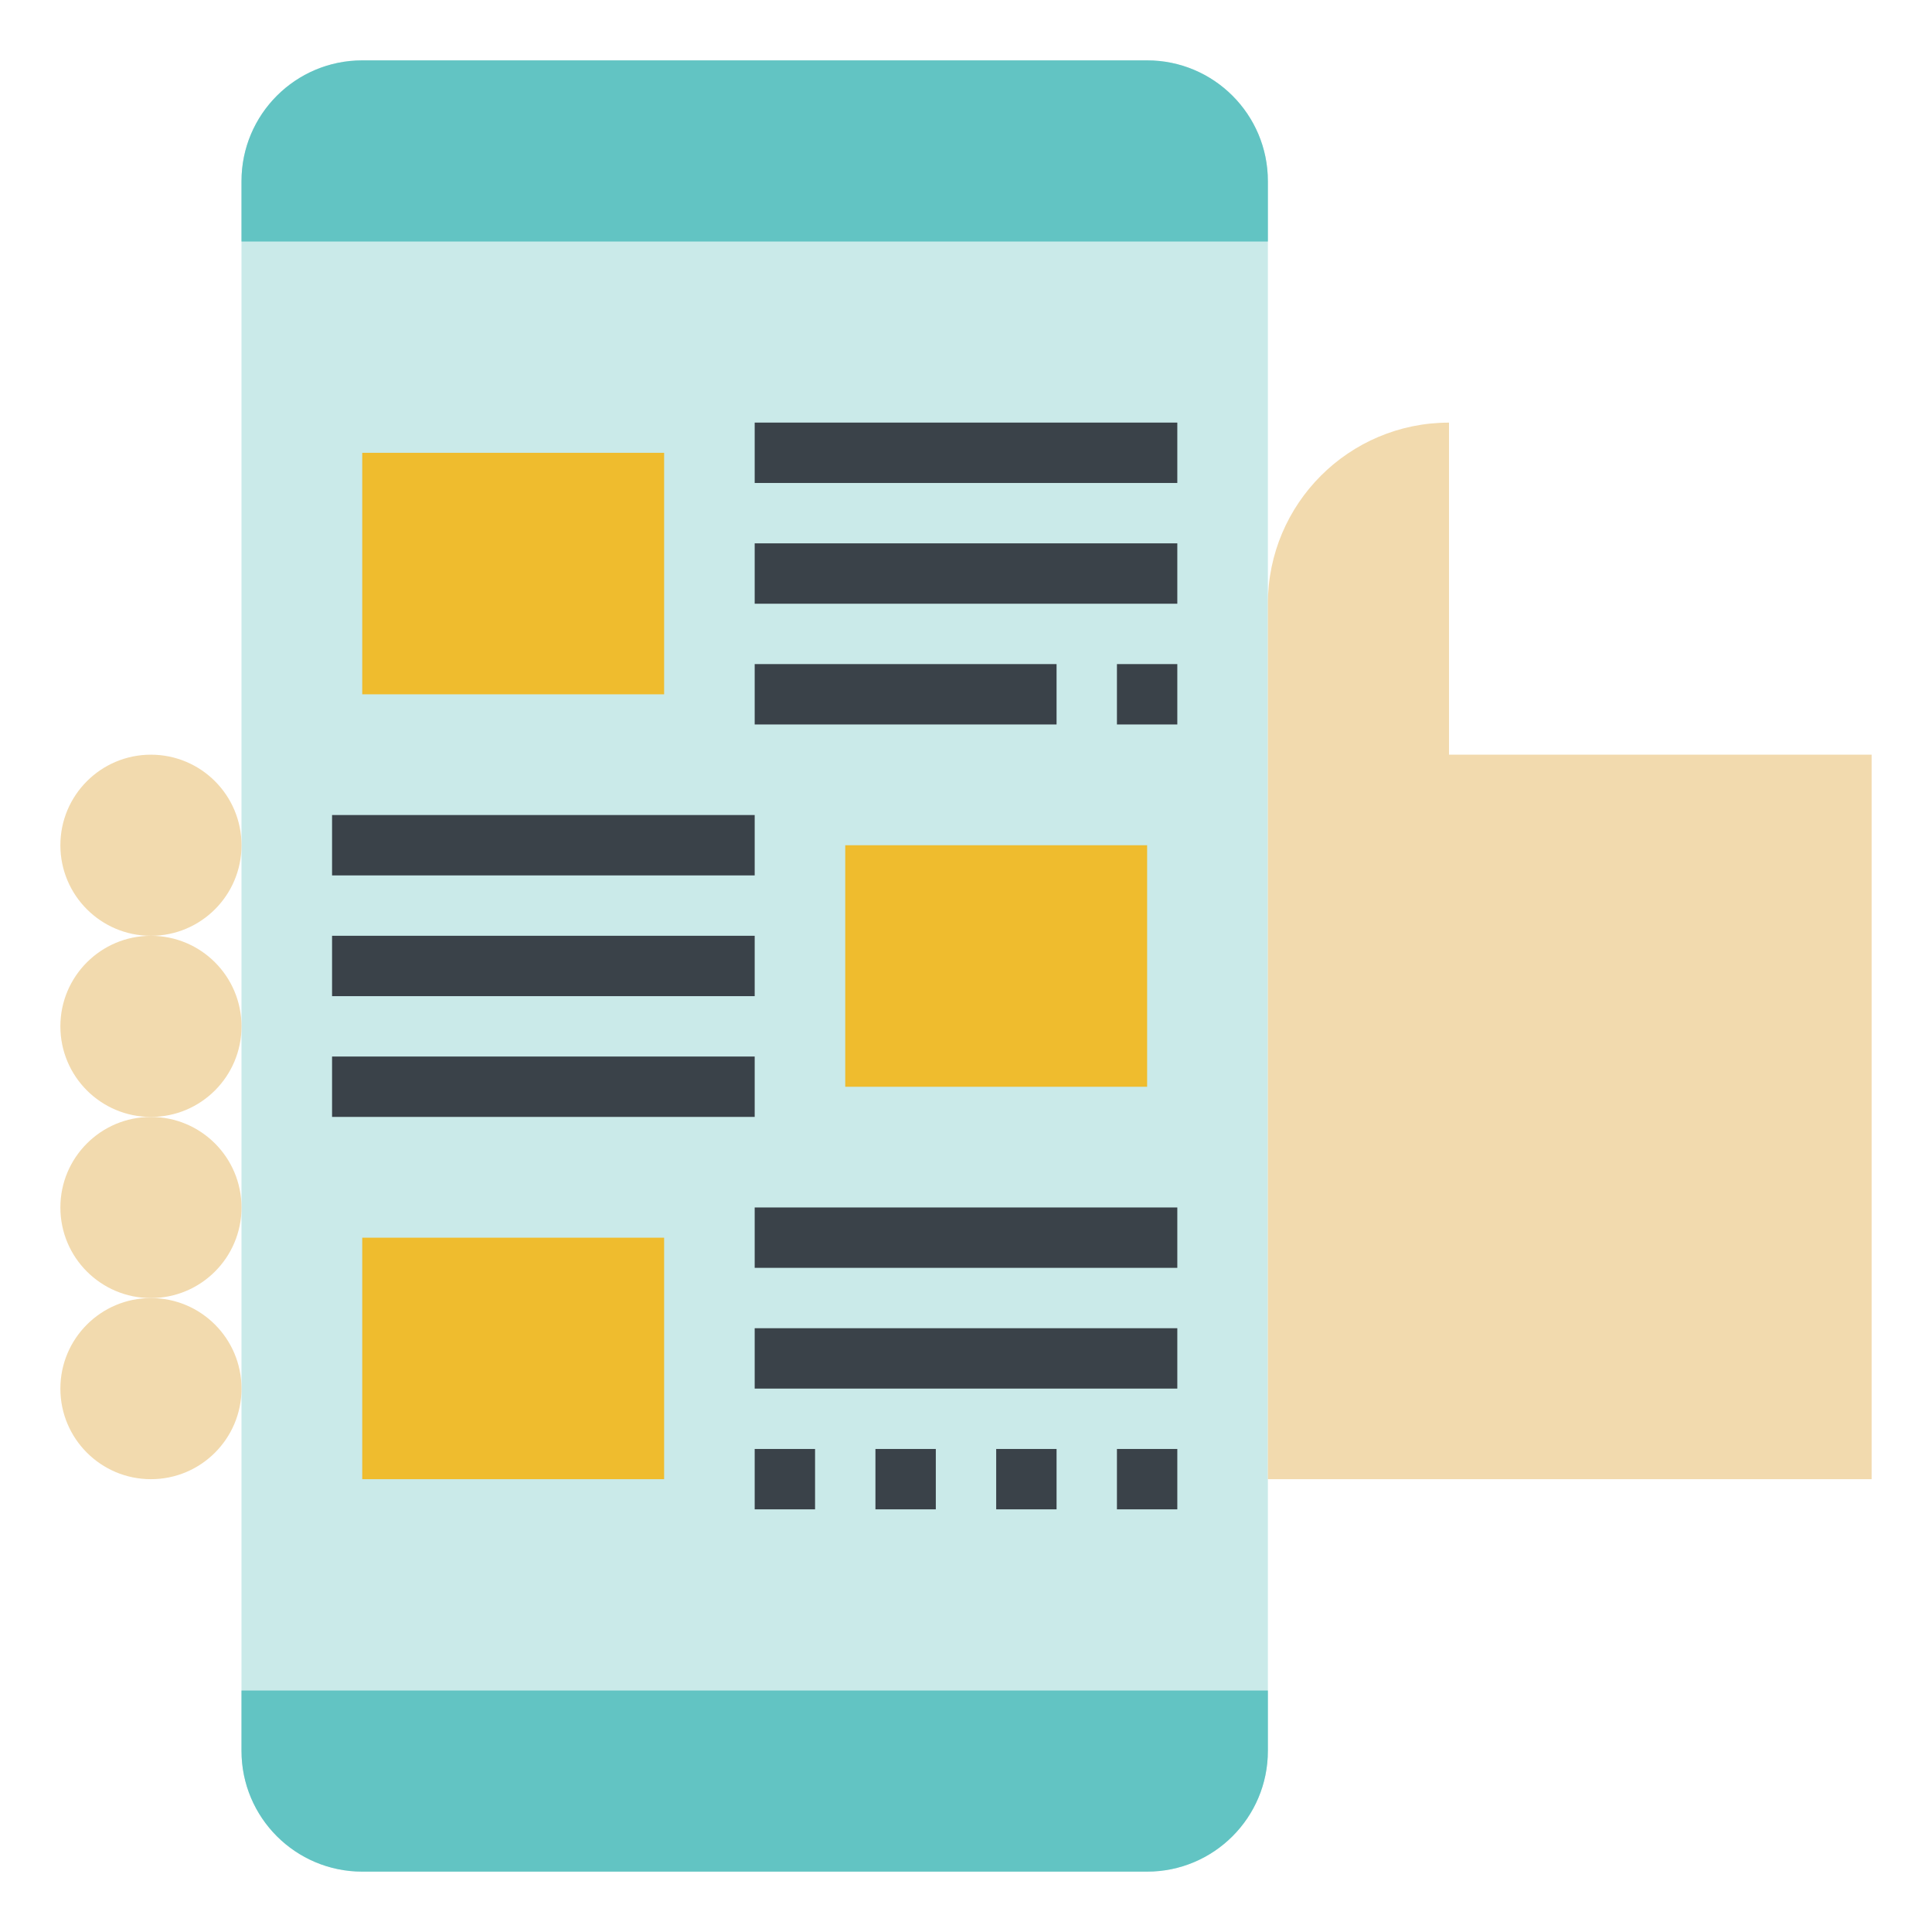
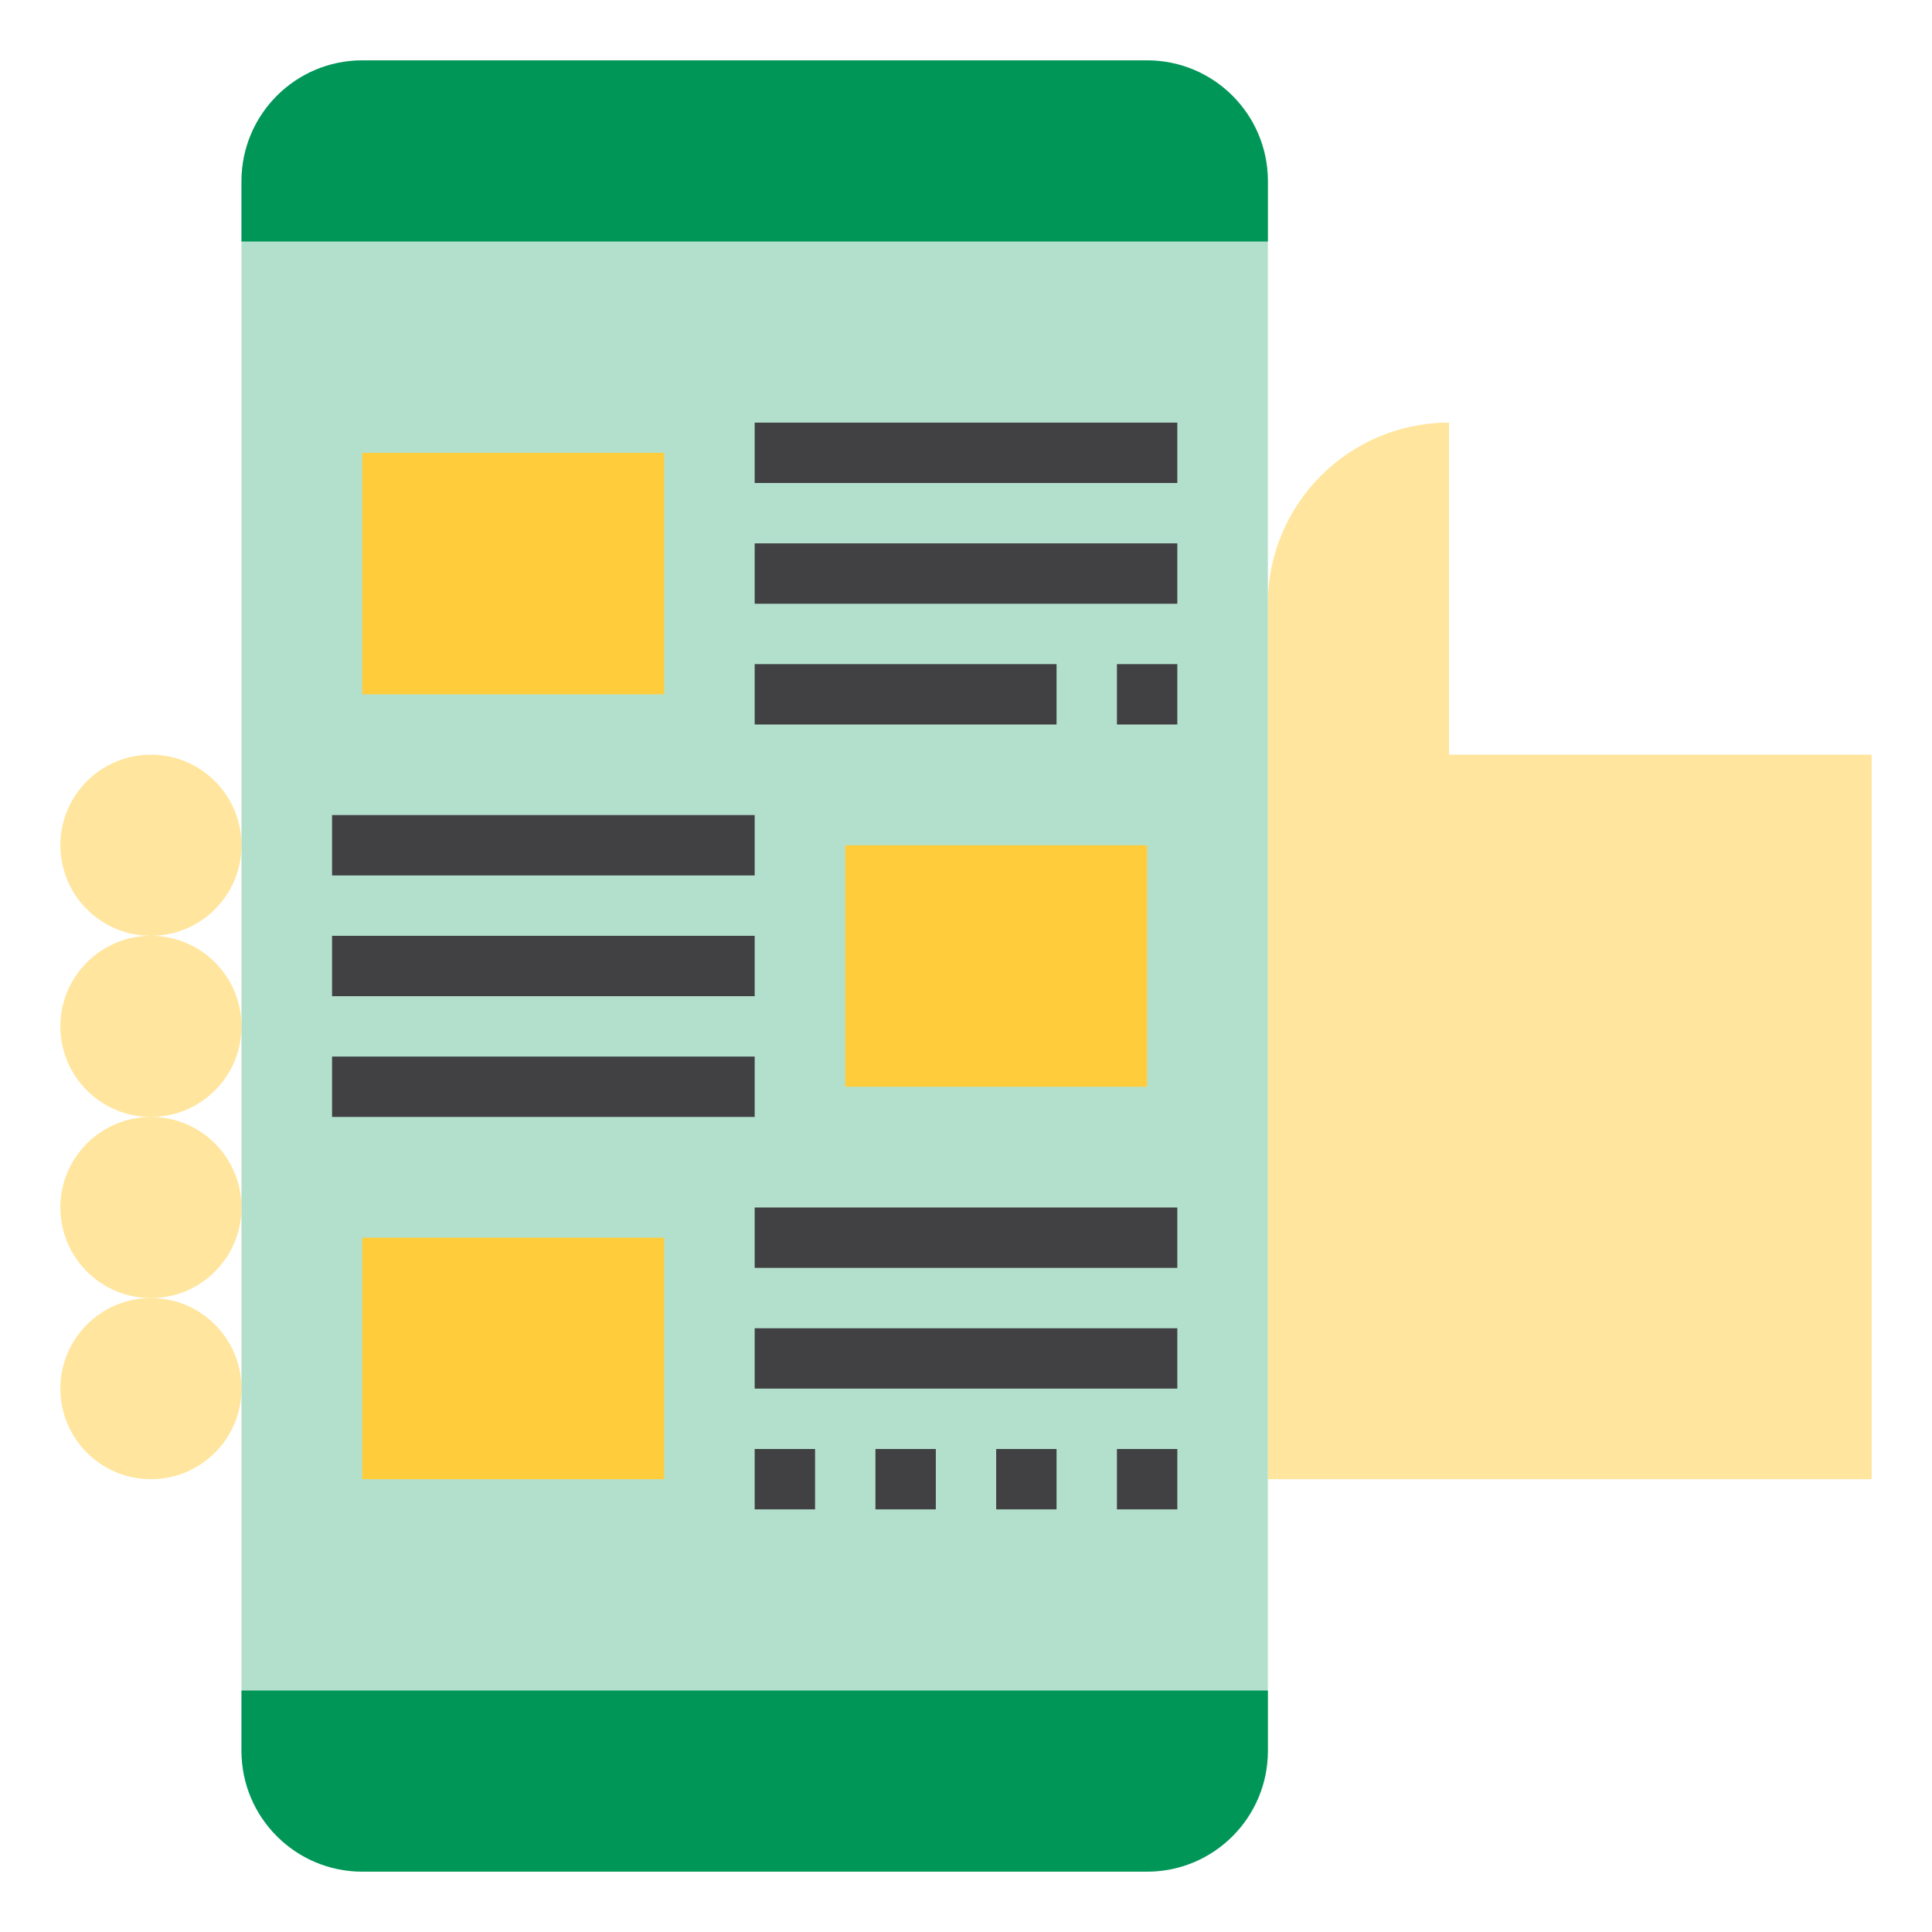
- <svg xmlns="http://www.w3.org/2000/svg" width="800px" height="800px" viewBox="0 0 64 64" id="_x31_-outline-expand" version="1.1" xml:space="preserve">
-   <path d="M38,62H12c-2.209,0-4-1.791-4-4V6c0-2.209,1.791-4,4-4h26c2.209,0,4,1.791,4,4v52  C42,60.209,40.209,62,38,62L38,62z" style="fill:#CAEAE9;" />
-   <path d="M42,49h20V25H48V14c-3.313,0-6,2.687-6,6V49z" style="fill:#F2DAAE;" />
-   <path d="M8,28c0,1.657-1.343,3-3,3s-3-1.343-3-3c0-1.657,1.343-3,3-3S8,26.343,8,28L8,28z" style="fill:#F2DAAE;" />
-   <path d="M8,34c0,1.657-1.343,3-3,3s-3-1.343-3-3s1.343-3,3-3S8,32.342,8,34L8,34z" style="fill:#F2DAAE;" />
-   <path d="M8,40c0,1.657-1.343,3-3,3s-3-1.343-3-3s1.343-3,3-3S8,38.342,8,40L8,40z" style="fill:#F2DAAE;" />
-   <path d="M8,46c0,1.657-1.343,3-3,3s-3-1.343-3-3s1.343-3,3-3S8,44.342,8,46L8,46z" style="fill:#F2DAAE;" />
-   <path d="M42,8H8V6c0-2.209,1.791-4,4-4h26c2.209,0,4,1.791,4,4V8z" style="fill:#62C4C3;" />
-   <path d="M8,56h34v2c0,2.209-1.791,4-4,4H12c-2.209,0-4-1.791-4-4V56z" style="fill:#62C4C3;" />
-   <rect height="8" style="fill:#EFBC2E;" width="10" x="12" y="15" />
-   <rect height="8" style="fill:#EFBC2E;" width="10" x="28" y="28" />
-   <rect height="2" style="fill:#3A4249;" width="14" x="25" y="13.999" />
-   <rect height="2" style="fill:#3A4249;" width="14" x="25" y="17.999" />
-   <rect height="2" style="fill:#3A4249;" width="10" x="25" y="21.999" />
-   <rect height="8" style="fill:#EFBC2E;" width="10" x="12" y="41" />
-   <rect height="2" style="fill:#3A4249;" width="14" x="25" y="39.999" />
-   <rect height="2" style="fill:#3A4249;" width="14" x="25" y="43.999" />
-   <rect height="2" style="fill:#3A4249;" width="2" x="25" y="47.999" />
-   <rect height="2" style="fill:#3A4249;" width="14" x="11" y="26.999" />
-   <rect height="2" style="fill:#3A4249;" width="14" x="11" y="30.999" />
-   <rect height="2" style="fill:#3A4249;" width="14" x="11" y="34.999" />
-   <rect height="2" style="fill:#3A4249;" width="2" x="37" y="21.999" />
-   <rect height="2" style="fill:#3A4249;" width="2" x="29" y="47.999" />
-   <rect height="2" style="fill:#3A4249;" width="2" x="33" y="47.999" />
-   <rect height="2" style="fill:#3A4249;" width="2" x="37" y="47.999" />
+ <svg xmlns="http://www.w3.org/2000/svg" version="1.1" id="_x31_-outline-expand" x="0px" y="0px" viewBox="0 0 800 800" style="enable-background:new 0 0 800 800;" xml:space="preserve">
+   <style type="text/css">
+ 	.st0{opacity:0.3;fill:#009658;}
+ 	.st1{opacity:0.5;fill:#FFCC3B;}
+ 	.st2{fill:#009658;}
+ 	.st3{fill:#FFCC3B;}
+ 	.st4{fill:#414042;}
+ </style>
+   <path class="st0" d="M475,775H150c-27.6,0-50-22.4-50-50V75c0-27.6,22.4-50,50-50h325c27.6,0,50,22.4,50,50v650  C525,752.6,502.6,775,475,775L475,775z" />
+   <path class="st1" d="M525,612.5h250v-300H600V175c-41.4,0-75,33.6-75,75V612.5z" />
+   <path class="st1" d="M100,350c0,20.7-16.8,37.5-37.5,37.5S25,370.7,25,350s16.8-37.5,37.5-37.5S100,329.3,100,350L100,350z" />
+   <path class="st1" d="M100,425c0,20.7-16.8,37.5-37.5,37.5S25,445.7,25,425s16.8-37.5,37.5-37.5S100,404.3,100,425L100,425z" />
+   <path class="st1" d="M100,500c0,20.7-16.8,37.5-37.5,37.5S25,520.7,25,500s16.8-37.5,37.5-37.5S100,479.3,100,500L100,500z" />
+   <path class="st1" d="M100,575c0,20.7-16.8,37.5-37.5,37.5S25,595.7,25,575s16.8-37.5,37.5-37.5S100,554.3,100,575L100,575z" />
+   <path class="st2" d="M525,100H100V75c0-27.6,22.4-50,50-50h325c27.6,0,50,22.4,50,50V100z" />
+   <path class="st2" d="M100,700h425v25c0,27.6-22.4,50-50,50H150c-27.6,0-50-22.4-50-50V700z" />
+   <rect x="150" y="187.5" class="st3" width="125" height="100" />
+   <rect x="350" y="350" class="st3" width="125" height="100" />
+   <rect x="312.5" y="175" class="st4" width="175" height="25" />
+   <rect x="312.5" y="225" class="st4" width="175" height="25" />
+   <rect x="312.5" y="275" class="st4" width="125" height="25" />
+   <rect x="150" y="512.5" class="st3" width="125" height="100" />
+   <rect x="312.5" y="500" class="st4" width="175" height="25" />
+   <rect x="312.5" y="550" class="st4" width="175" height="25" />
+   <rect x="312.5" y="600" class="st4" width="25" height="25" />
+   <rect x="137.5" y="337.5" class="st4" width="175" height="25" />
+   <rect x="137.5" y="387.5" class="st4" width="175" height="25" />
+   <rect x="137.5" y="437.5" class="st4" width="175" height="25" />
+   <rect x="462.5" y="275" class="st4" width="25" height="25" />
+   <rect x="362.5" y="600" class="st4" width="25" height="25" />
+   <rect x="412.5" y="600" class="st4" width="25" height="25" />
+   <rect x="462.5" y="600" class="st4" width="25" height="25" />
</svg>
